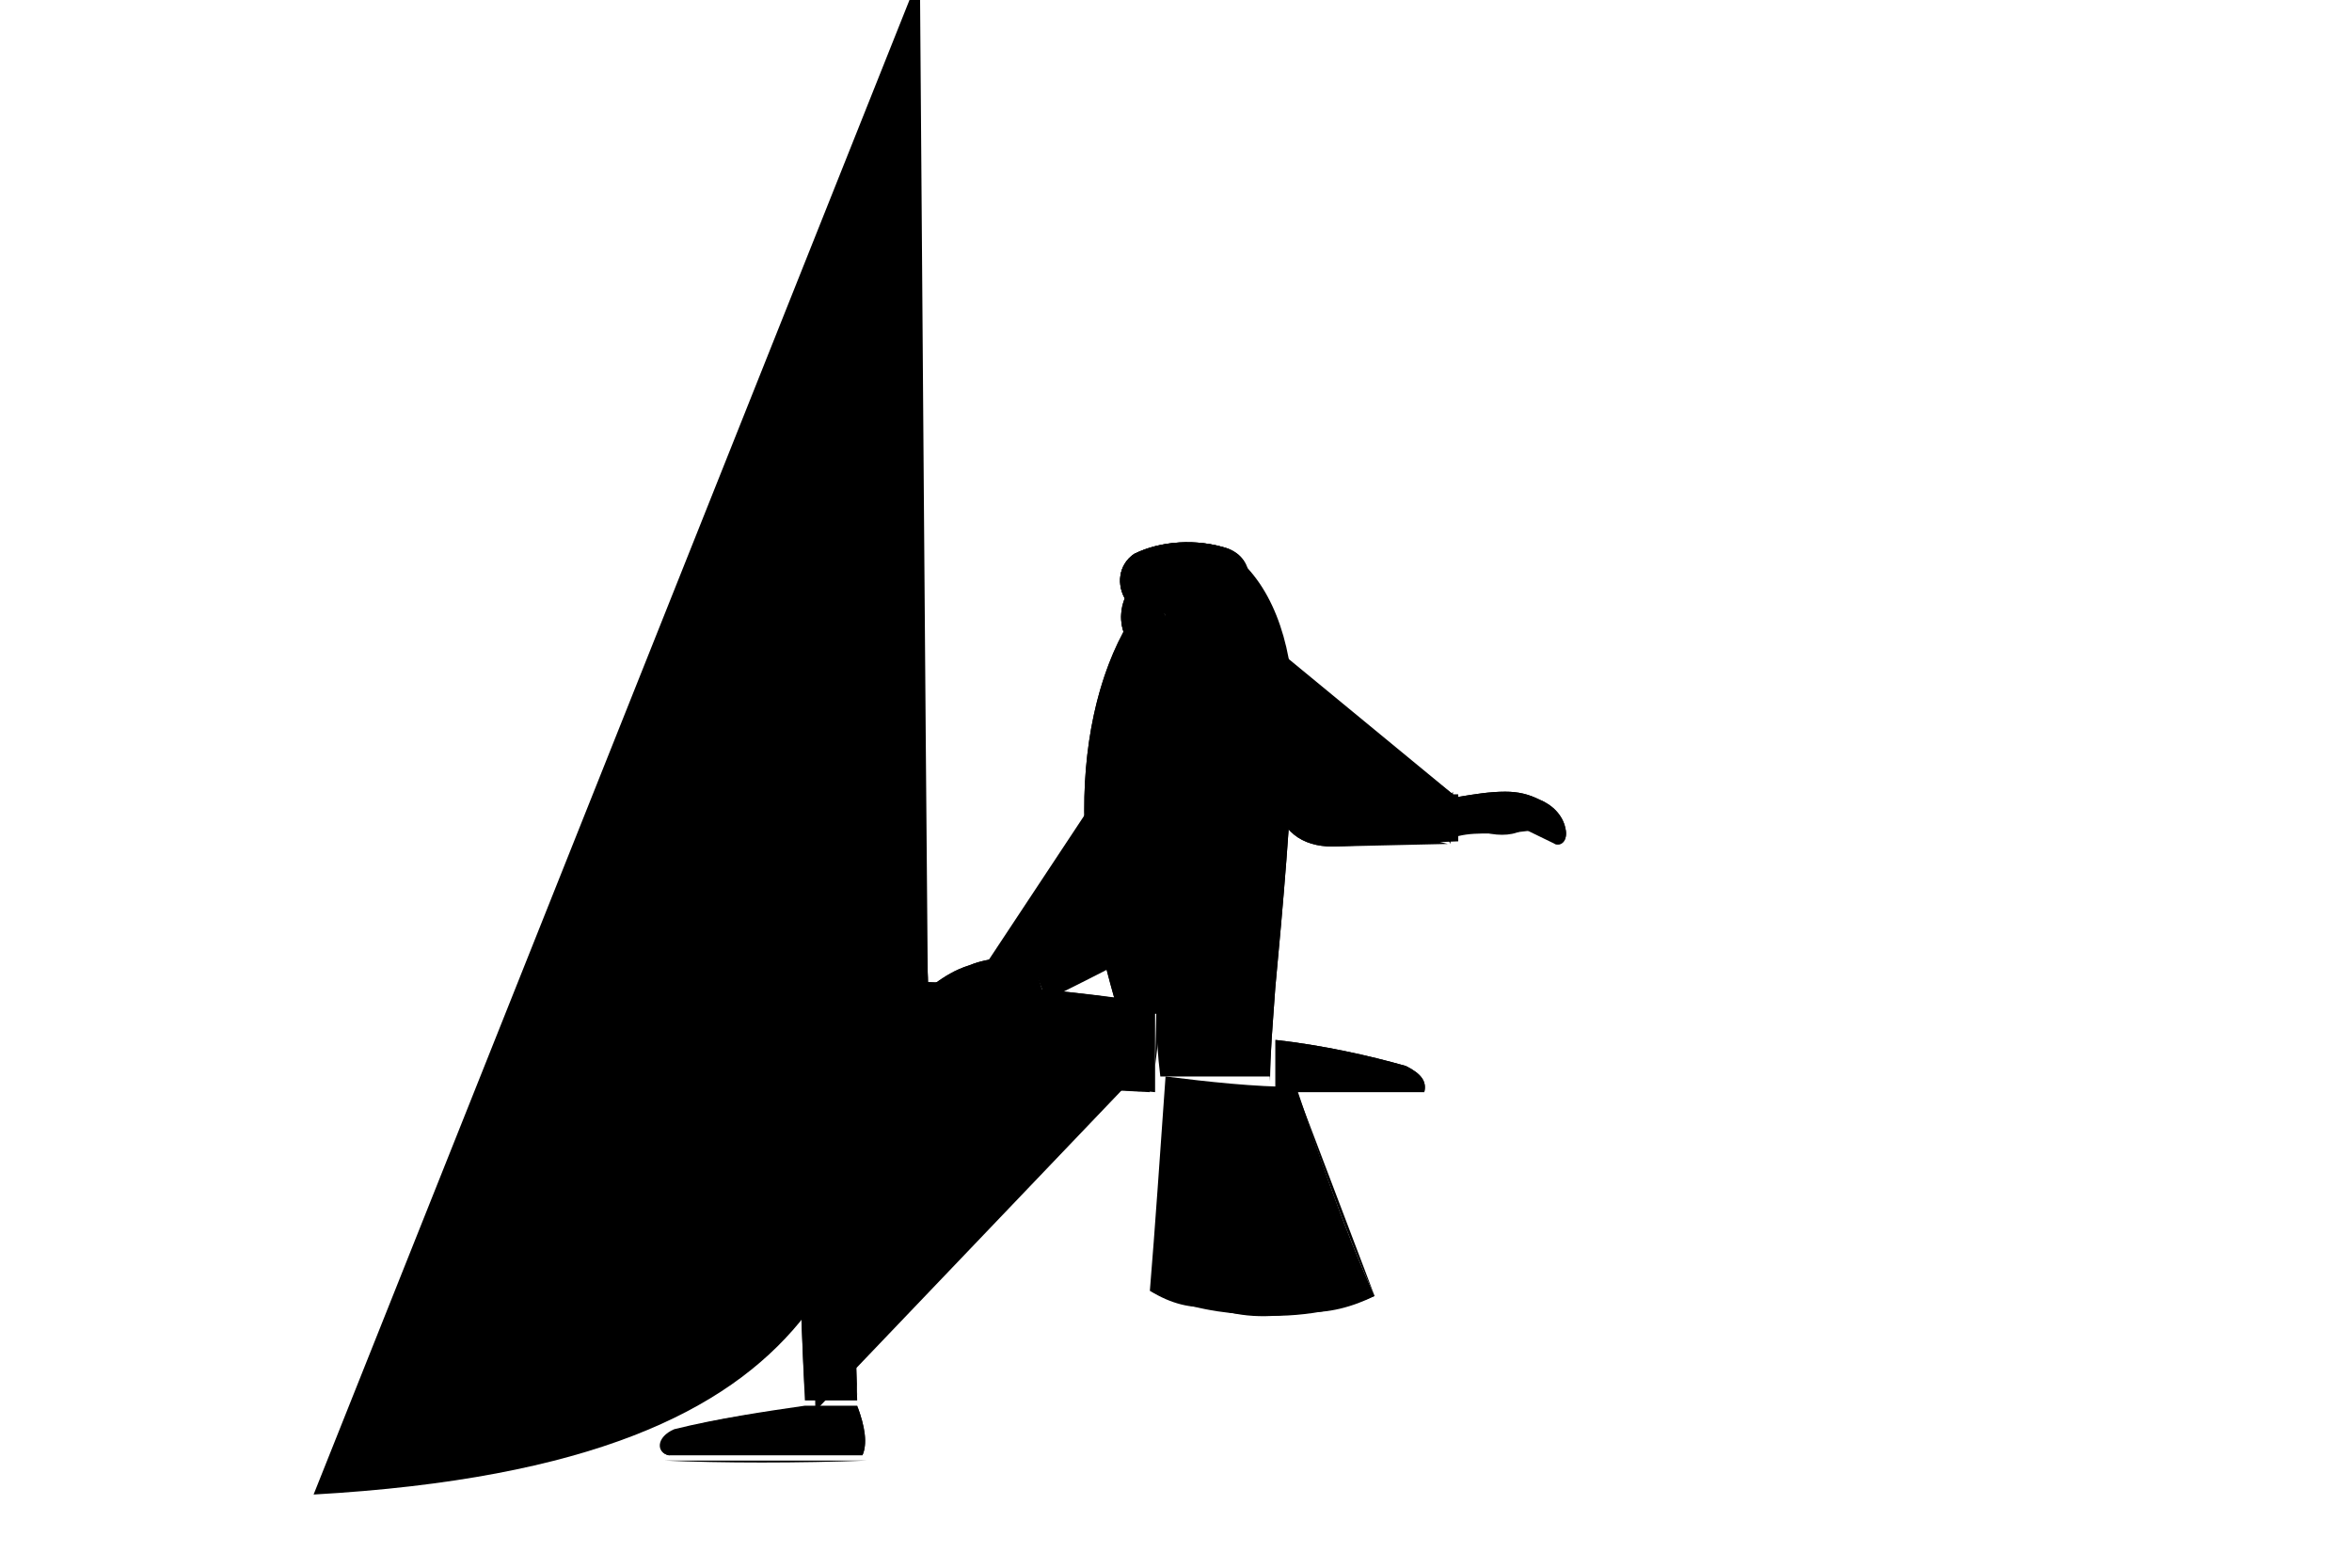
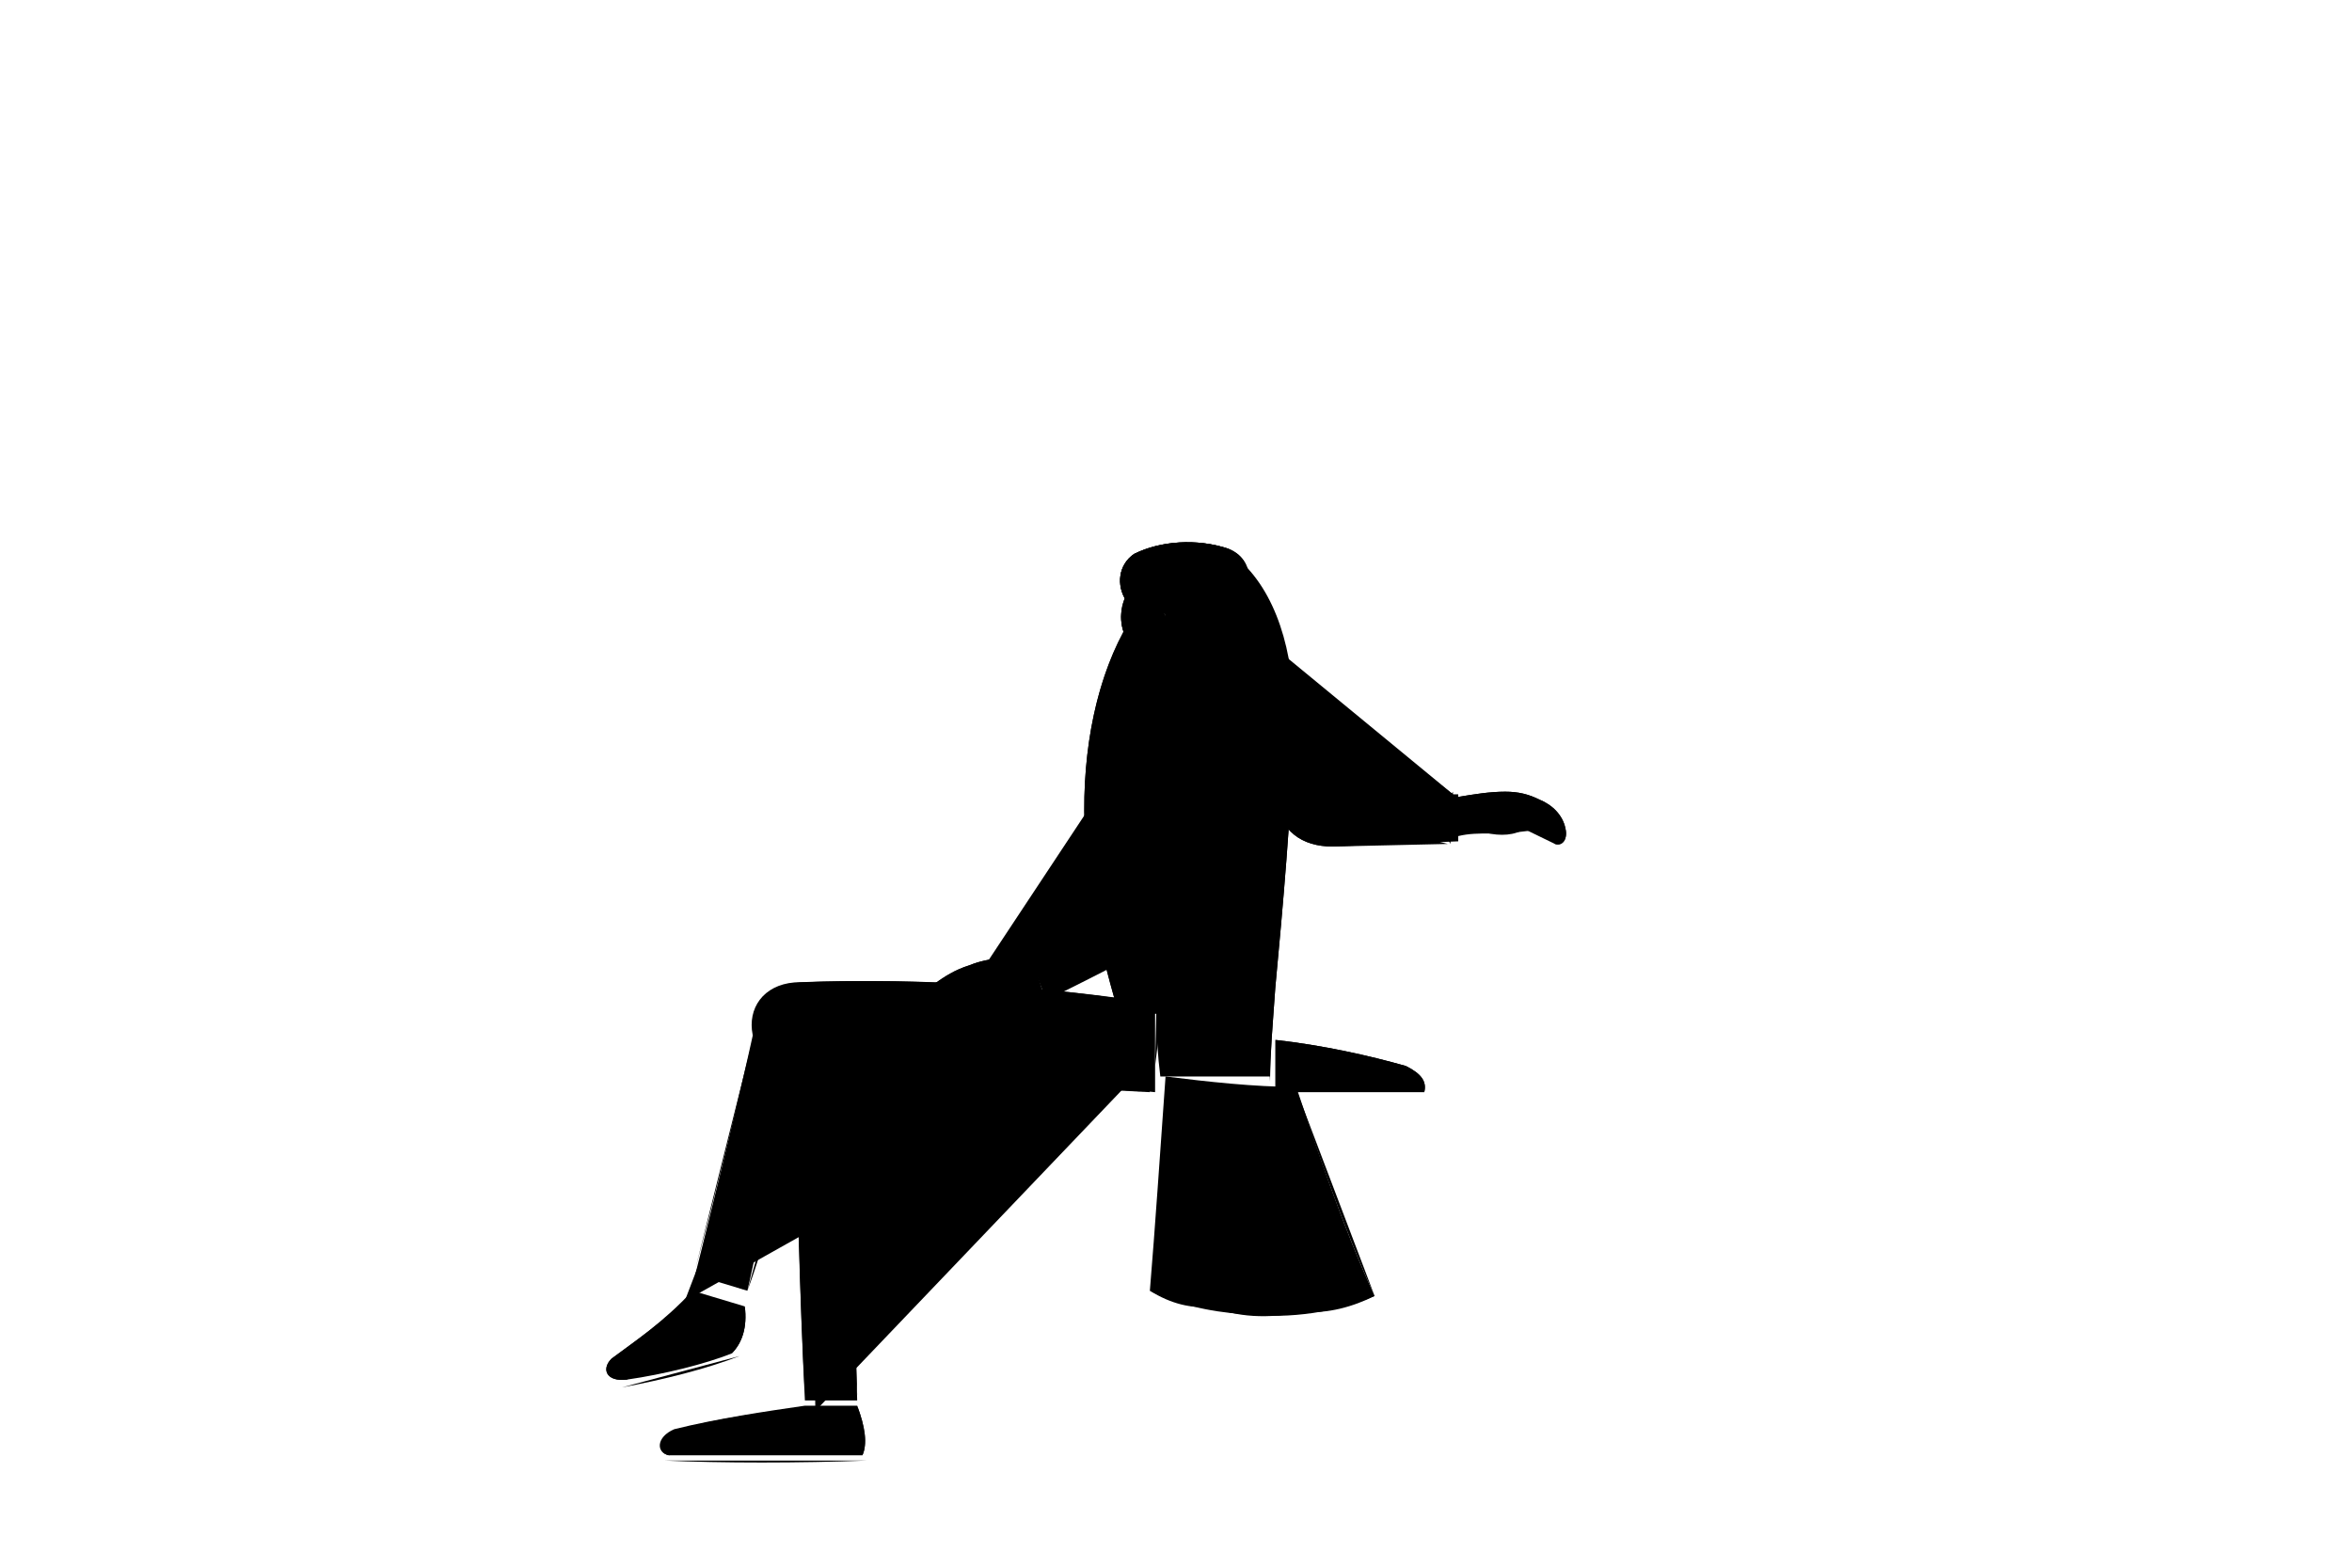
<svg viewBox="0 0 900 600">
  <g id="guides">
    <path class="guide" d="M440,398 L452,245 L446,228 M456,250 L462,336 L370,380 M470,236 L506,312 L566,312 M440,398 L304,388 L262,498 M440,406 L310,414 L312,540" />
  </g>
  <g data-include="_bench" />
  <g id="farArm">
    <path class="fill" data-tone="paper" d="M486,244 C494,258 502,280 508,300 C512,304 520,304 530,304 L558,304 L558,322 L510,324 C498,324 490,318 488,306 C484,288 478,270 472,256 Z" />
    <path class="ink" data-w="2.2" d="M488,248 C496,262 503,282 508,300 C511,303 518,304 528,304 L556,304" />
    <path class="ink" data-w="1.5" d="M488,306 C490,318 498,324 510,324 L554,323" />
    <path class="fine" data-w="0.8" d="M498,284 C501,290 503,296 503,302" />
    <path class="fine" data-w="0.7" d="M520,306 C522,311 522,317 520,322" />
    <path class="ink" data-w="1.3" d="M556,303 C552,308 552,318 555,323" />
  </g>
  <g id="farHand" transform="translate(558,313)">
    <path class="fill" data-tone="paper" d="M0,-8 C6,-9 12,-10 18,-10 C23,-10 27,-9 31,-7 C36,-5 40,-1 41,4 C42,8 40,11 37,10 C36,7 35,5 33,4 C28,5 20,6 12,6 C8,6 4,6 0,7 Z" />
    <path class="ink" data-w="1.4" d="M0,-8 C6,-9 12,-10 18,-10 C23,-10 27,-9 31,-7 C36,-5 40,-1 41,4 C42,8 40,11 37,10" />
    <path class="fine" data-w="0.9" d="M37,10 C36,7 35,5 33,4" />
    <path class="fine" data-w="0.8" d="M8,5 C14,7 20,7 24,5" />
    <path class="fine" data-w="0.6" d="M24,-9 C25,-7 25,-5 24,-4 M30,-7 C31,-5 31,-3 30,-2" />
    <path class="fine" data-w="0.6" d="M36,0 C38,2 39,4 39,6" />
  </g>
  <g id="coatTail">
    <path class="fill" data-tone="paper" d="M488,398 C506,400 524,404 538,408 C544,411 546,414 545,418 L488,418 Z" />
    <path class="ink" data-w="1.3" d="M488,398 C506,400 524,404 538,408 C544,411 546,414 545,418" />
    <path class="fill" data-tone="paper" d="M446,412 C462,414 480,416 496,416 C504,440 514,470 526,496 C512,502 494,505 476,503 C462,502 450,499 440,494 C442,470 444,440 446,412 Z" />
    <path class="ink" data-w="1.2" d="M446,414 C444,440 442,468 440,494" />
    <path class="ink" data-w="1.9" d="M496,417 C504,440 514,470 526,496" />
    <path class="ink" data-w="1.5" data-taper="0.1 0.3" d="M440,494 C448,499 456,501 464,500 C472,504 486,505 498,502 C508,503 518,500 526,496" />
    <path class="fine" data-w="0.9" d="M470,420 C468,446 466,474 464,500" />
    <path class="fine" data-w="0.8" d="M478,420 C482,446 488,474 496,502" />
    <path class="hatch" data-angle="78" data-gap="3.2" data-w="0.42" d="M470,422 C474,422 477,426 478,432 C482,454 486,476 492,500 C484,502 476,502 468,500 C468,474 469,448 470,422 Z" />
    <path class="hatch" data-angle="70" data-gap="3.4" data-w="0.42" d="M498,430 C504,446 512,468 522,494 C516,496 512,498 506,499 C502,476 500,452 498,430 Z" />
  </g>
  <g id="farLeg">
    <path class="fill" data-tone="paper" d="M304,412 C305,452 306,496 308,536 L328,536 C327,496 326,456 324,414 Z" />
    <path class="ink" data-w="1.3" d="M305,418 C305,454 306,496 308,534" />
    <path class="ink" data-w="2" d="M324,416 C326,440 327,470 326,500 C326,512 327,524 328,534" />
    <path class="hatch" data-angle="66" data-gap="3.2" data-w="0.45" d="M316,420 C322,420 324,426 325,440 C326,470 326,500 327,530 C322,500 318,460 316,420 Z" />
    <path class="fine" data-w="1" d="M308,534 C314,536 322,536 328,534" />
    <path class="fine" data-w="0.6" d="M313,536 L313,541 M318,536 L318,541 M323,536 L323,541" />
    <path class="fill" data-tone="paper" d="M308,538 L328,538 C331,546 332,553 330,557 L256,557 C251,556 251,550 258,547 C274,543 294,540 308,538 Z" />
    <path class="ink" data-w="1.6" d="M328,538 C331,546 332,552 330,557" />
    <path class="ink" data-w="1.5" d="M308,539 C294,540 274,543 260,547 C252,550 251,556 256,557" />
    <path class="ink" data-w="2.2" data-taper="0.04 0.15" d="M254,559 C276,560 306,560 332,559" />
    <path class="fine" data-w="0.7" d="M280,544 L283,547 M287,542 L290,545 M294,541 L297,544" />
+     <path class="fine" data-w="0.9" d="M253,553 L331,553" />
+     <path class="fine" data-w="0.8" d="M268,545 C263,547.5 260,550.5 260,553" />
+     <path class="fine" data-w="0.8" d="M325,539 C329,542 330,547 329.5,552" />
  </g>
  <g id="body">
    <path class="fill" data-tone="paper" d="M432,238 C420,258 414,286 415,316 C416,344 422,366 428,388 L450,388 L452,238 Z" />
    <path class="ink" data-w="1.3" d="M430,242 C420,260 414,286 415,316 C416,342 421,364 427,384" />
    <path class="fine" data-w="0.8" d="M426,370 C433,372 440,373 447,372" />
    <path class="fine" data-w="0.55" d="M430,371 L430,380 M435,372 L435,381 M440,372 L440,381" />
  </g>
  <g id="coat">
    <path class="fill" data-tone="paper" d="M446,232 C458,222 468,214 476,216 C490,230 496,254 495,280 C494,312 491,346 488,378 C487,392 486,404 486,412 L444,412 C442,396 442,380 444,360 C444,320 444,280 446,232 Z" />
    <path class="ink" data-w="2" d="M469,214 C476,222 480,232 482,242" />
    <path class="ink" data-w="2.6" d="M476,218 C490,232 496,256 495,282 C494,312 491,346 488,378 C487,392 486,404 486,414" />
    <path class="ink" data-w="1.3" d="M448,236 C452,252 454,266 452,280 C450,292 446,302 444,310" />
    <path class="ink" data-w="1.4" d="M444,318 C443,340 443,362 444,384 C444,392 443,400 442,408" />
    <path class="fine" data-w="0.8" d="M452,280 C456,284 460,286 464,286" />
    <path class="fine" data-w="0.9" d="M452,238 C462,240 472,244 482,250" />
    <path class="fine" data-w="0.8" d="M450,396 C458,394 468,396 476,400" />
+     <path class="fine" data-w="0.8" d="M452,296 C460,302 470,304 480,302" />
+     <path class="fine" data-w="0.7" d="M450,350 C458,355 468,356 478,353" />
+     <path class="fine" data-w="0.7" d="M484,330 C486,350 486,372 484,392" />
    <path class="hatch" data-angle="66" data-gap="3.4" data-w="0.45" d="M478,240 C486,256 490,278 490,300 C490,330 488,360 484,390 C480,370 478,340 478,310 C478,284 478,262 478,240 Z" />
  </g>
  <g id="nearArm">
    <path class="fill" data-tone="paper" d="M456,246 C470,252 478,270 478,296 C478,316 475,332 468,344 C446,358 422,370 400,382 L394,366 C414,356 432,344 444,332 C444,310 442,286 442,264 Z" />
    <path class="ink" data-w="2.2" d="M478,256 C480,268 479,282 478,296 C478,316 475,332 468,344 C454,355 434,366 414,376 C408,379 404,381 400,383" />
    <path class="ink" data-w="1.3" d="M442,268 C442,290 443,310 444,330 C434,340 420,350 406,358 C402,361 398,364 395,366" />
    <path class="fine" data-w="1" d="M452,252 C462,245 474,246 480,256" />
    <path class="fine" data-w="0.9" d="M446,330 C452,336 458,338 464,336" />
    <path class="fine" data-w="0.8" d="M442,342 C448,347 454,349 460,347" />
    <path class="fine" data-w="0.7" d="M434,352 C426,357 418,362 410,368" />
    <path class="hatch" data-angle="64 -26" data-gap="3" data-w="0.42" d="M468,300 C474,310 476,322 472,334 C468,342 462,348 456,352 C458,340 462,320 468,300 Z" />
    <path class="ink" data-w="1.3" d="M395,366 C391,371 393,379 400,383" />
    <path class="fine" data-w="0.7" d="M400,364 C396,369 398,377 404,381" />
  </g>
  <g id="nearLeg">
    <path class="fill" data-tone="paper" d="M442,384 C404,378 352,374 304,376 C292,377 286,386 288,396 C292,404 300,408 310,408 C350,410 396,414 442,418 Z" />
    <path class="ink" data-w="1.4" d="M440,384 C404,378 356,374 306,376 C296,377 290,382 288,390" />
    <path class="ink" data-w="2.1" d="M310,408 C350,410 396,414 440,418" />
    <path class="fine" data-w="0.8" d="M304,386 C320,388 334,392 346,398" />
    <path class="fine" data-w="0.7" d="M310,382 C330,382 348,384 364,388" />
-     <path class="hatch" data-angle="62 -28" data-gap="3" data-w="0.45" d="M310,402 C346,404 392,408 438,411 C438,414 439,416 440,418 C396,416 350,412 310,408 Z" />
+     <path class="hatch" data-angle="62" data-gap="3.6" data-w="0.42" d="M310,402 C346,404 392,408 438,411 C438,414 439,416 440,418 C396,416 350,412 310,408 Z" />
    <path class="ink" data-w="1.6" d="M306,412 C304,418 308,424 316,424 C320,424 323,422 324,418" />
    <path class="fill" data-tone="paper" d="M289,392 C282,424 274,456 266,488 L286,494 C292,466 300,436 310,406 Z" />
    <path class="ink" data-w="1.4" d="M289,394 C282,424 274,456 266,486" />
    <path class="ink" data-w="2" d="M310,408 C304,428 300,446 296,464 C292,476 289,486 286,494" />
    <path class="fine" data-w="0.8" d="M300,412 C296,430 292,446 290,456" />
    <path class="fine" data-w="1" d="M266,486 C272,489 280,492 286,494" />
    <path class="fine" data-w="0.6" d="M270,490 L268,496 M275,492 L273,498 M280,493 L278,499" />
    <path class="fill" data-tone="paper" d="M265,494 L285,500 C286,508 284,514 280,518 C270,522 254,526 240,528 C232,529 230,524 234,520 C242,514 254,506 265,494 Z" />
    <path class="ink" data-w="1.6" d="M285,500 C286,508 284,514 280,518" />
    <path class="ink" data-w="1.5" d="M265,495 C254,506 242,514 234,520 C230,524 232,529 240,528" />
    <path class="ink" data-w="2.2" data-taper="0.06 0.15" d="M238,531 C254,528 270,524 283,519" />
    <path class="fine" data-w="0.7" d="M256,508 L260,510 M262,503 L266,505 M268,499 L272,501" />
+     <path class="fine" data-w="0.9" d="M235,526 C251,523 267,519 281,514.5" />
+     <path class="fine" data-w="0.8" d="M245,515 C241,518 238.5,522 238,525.5" />
+     <path class="fine" data-w="0.8" d="M283,501 C285,506 284,511 281.5,514" />
  </g>
  <g id="hand" transform="translate(396,375) scale(-1,1) rotate(8)">
    <path class="fill" data-tone="paper" d="M0,-8 C8,-10 16,-11 24,-9 C30,-8 34,-6 38,-4 C42,-2 45,0 45,3 C44,6 40,6 37,5 C38,8 36,11 32,12 C26,13 20,13 14,12 C8,11 4,10 0,9 Z" />
    <path class="ink" data-w="1.4" d="M0,-8 C8,-10 16,-11 24,-9 C30,-8 34,-6 38,-4 C42,-2 45,0 45,3 C44,6 41,6.5 38,5.5" />
    <path class="ink" data-w="1.2" d="M6,3 C12,5 18,6 24,5.5 C30,5 34,4.5 38,5.5" />
    <path class="ink" data-w="1.3" d="M0,9 C6,11 12,12.5 18,12.5 C24,12.5 29,12.5 32,11.5 C35,10.5 36,8.5 35,6.5" />
    <path class="fine" data-w="0.6" d="M22,12 C23,10 23,9 22,7.5 M28,12 C29,10 29,8.5 28,7" />
    <path class="fine" data-w="0.6" d="M27,-8 C28,-6 28,-4.5 27,-3.5 M41.5,-1.5 C43,-0.5 43.5,1 43.2,2.5" />
  </g>
  <g data-include="_head-adult" transform="rotate(12 446 228) translate(383.3,117.8) scale(0.38)" />
  <g id="collar">
    <path class="fill" data-tone="paper" d="M436,234 C450,240 466,240 480,234 L484,254 C468,260 448,260 432,252 Z" />
    <path class="ink" data-w="1.8" d="M470,228 C476,234 480,242 482,252" />
  </g>
  <g id="scarf">
    <path class="fill" data-tone="paper" d="M470,210 C458,206 444,207 434,212 C428,216 427,224 431,230 C437,235 448,236 460,234 C469,232 476,228 478,222 C478,216 475,212 470,210 Z" />
    <path class="fill" data-tone="oat" d="M470,210 C458,206 444,207 434,212 C428,216 427,224 431,230 C437,235 448,236 460,234 C469,232 476,228 478,222 C478,216 475,212 470,210 Z" />
    <path class="ink" data-w="1.3" d="M470,210 C458,206 444,207 434,212 C428,216 427,224 431,230 C437,235 448,236 460,234 C469,232 476,228 478,222" />
    <path class="fine" data-w="0.6" d="M433,219 C446,217 460,217 474,219" />
    <path class="fine" data-w="0.6" d="M440,233 C444,228 452,226 460,226" />
    <path class="fill" data-tone="paper" d="M432,226 C428,232 428,240 432,246 C436,250 442,250 446,246 C448,240 446,232 440,228 Z" />
    <path class="fill" data-tone="oat" d="M432,226 C428,232 428,240 432,246 C436,250 442,250 446,246 C448,240 446,232 440,228 Z" />
    <path class="ink" data-w="1.2" d="M432,227 C428,233 428,240 432,246 C436,250 442,250 446,246" />
    <path class="fill" data-tone="paper" d="M433,244 C428,262 425,284 425,306 L438,307 C437,286 439,264 444,248 Z" />
    <path class="fill" data-tone="oat" d="M433,244 C428,262 425,284 425,306 L438,307 C437,286 439,264 444,248 Z" />
    <path class="ink" data-w="1.1" d="M433,245 C428,262 425,284 425,306" />
    <path class="ink" data-w="1.4" d="M438,307 C437,286 439,264 444,249" />
    <path class="fine" data-w="0.5" d="M431,264 C429,278 429,292 430,302" />
    <path class="fine" data-w="0.65" d="M426,306 l0.2,5 M430,307 l0,5 M434,307 l0,5 M438,307 l-0.2,5" />
    <path class="hatch" data-angle="60" data-gap="2.6" data-w="0.38" d="M460,234 C469,232 476,228 478,222 C480,230 476,238 468,240 C465,241 462,239 460,234 Z" />
  </g>
-   <g id="thread">
-     <path class="thread" data-w="1.8" d="M352,-10 C353,120 354,260 355,372 C355.5,378 355,381 354.5,384 C350,392 342,400 334,400 C326,400 326,391 333,388 C342,385 352,391 354,400 C358,432 334,470 306,506 C278,540 226,566 120,572" />
-   </g>
</svg>
